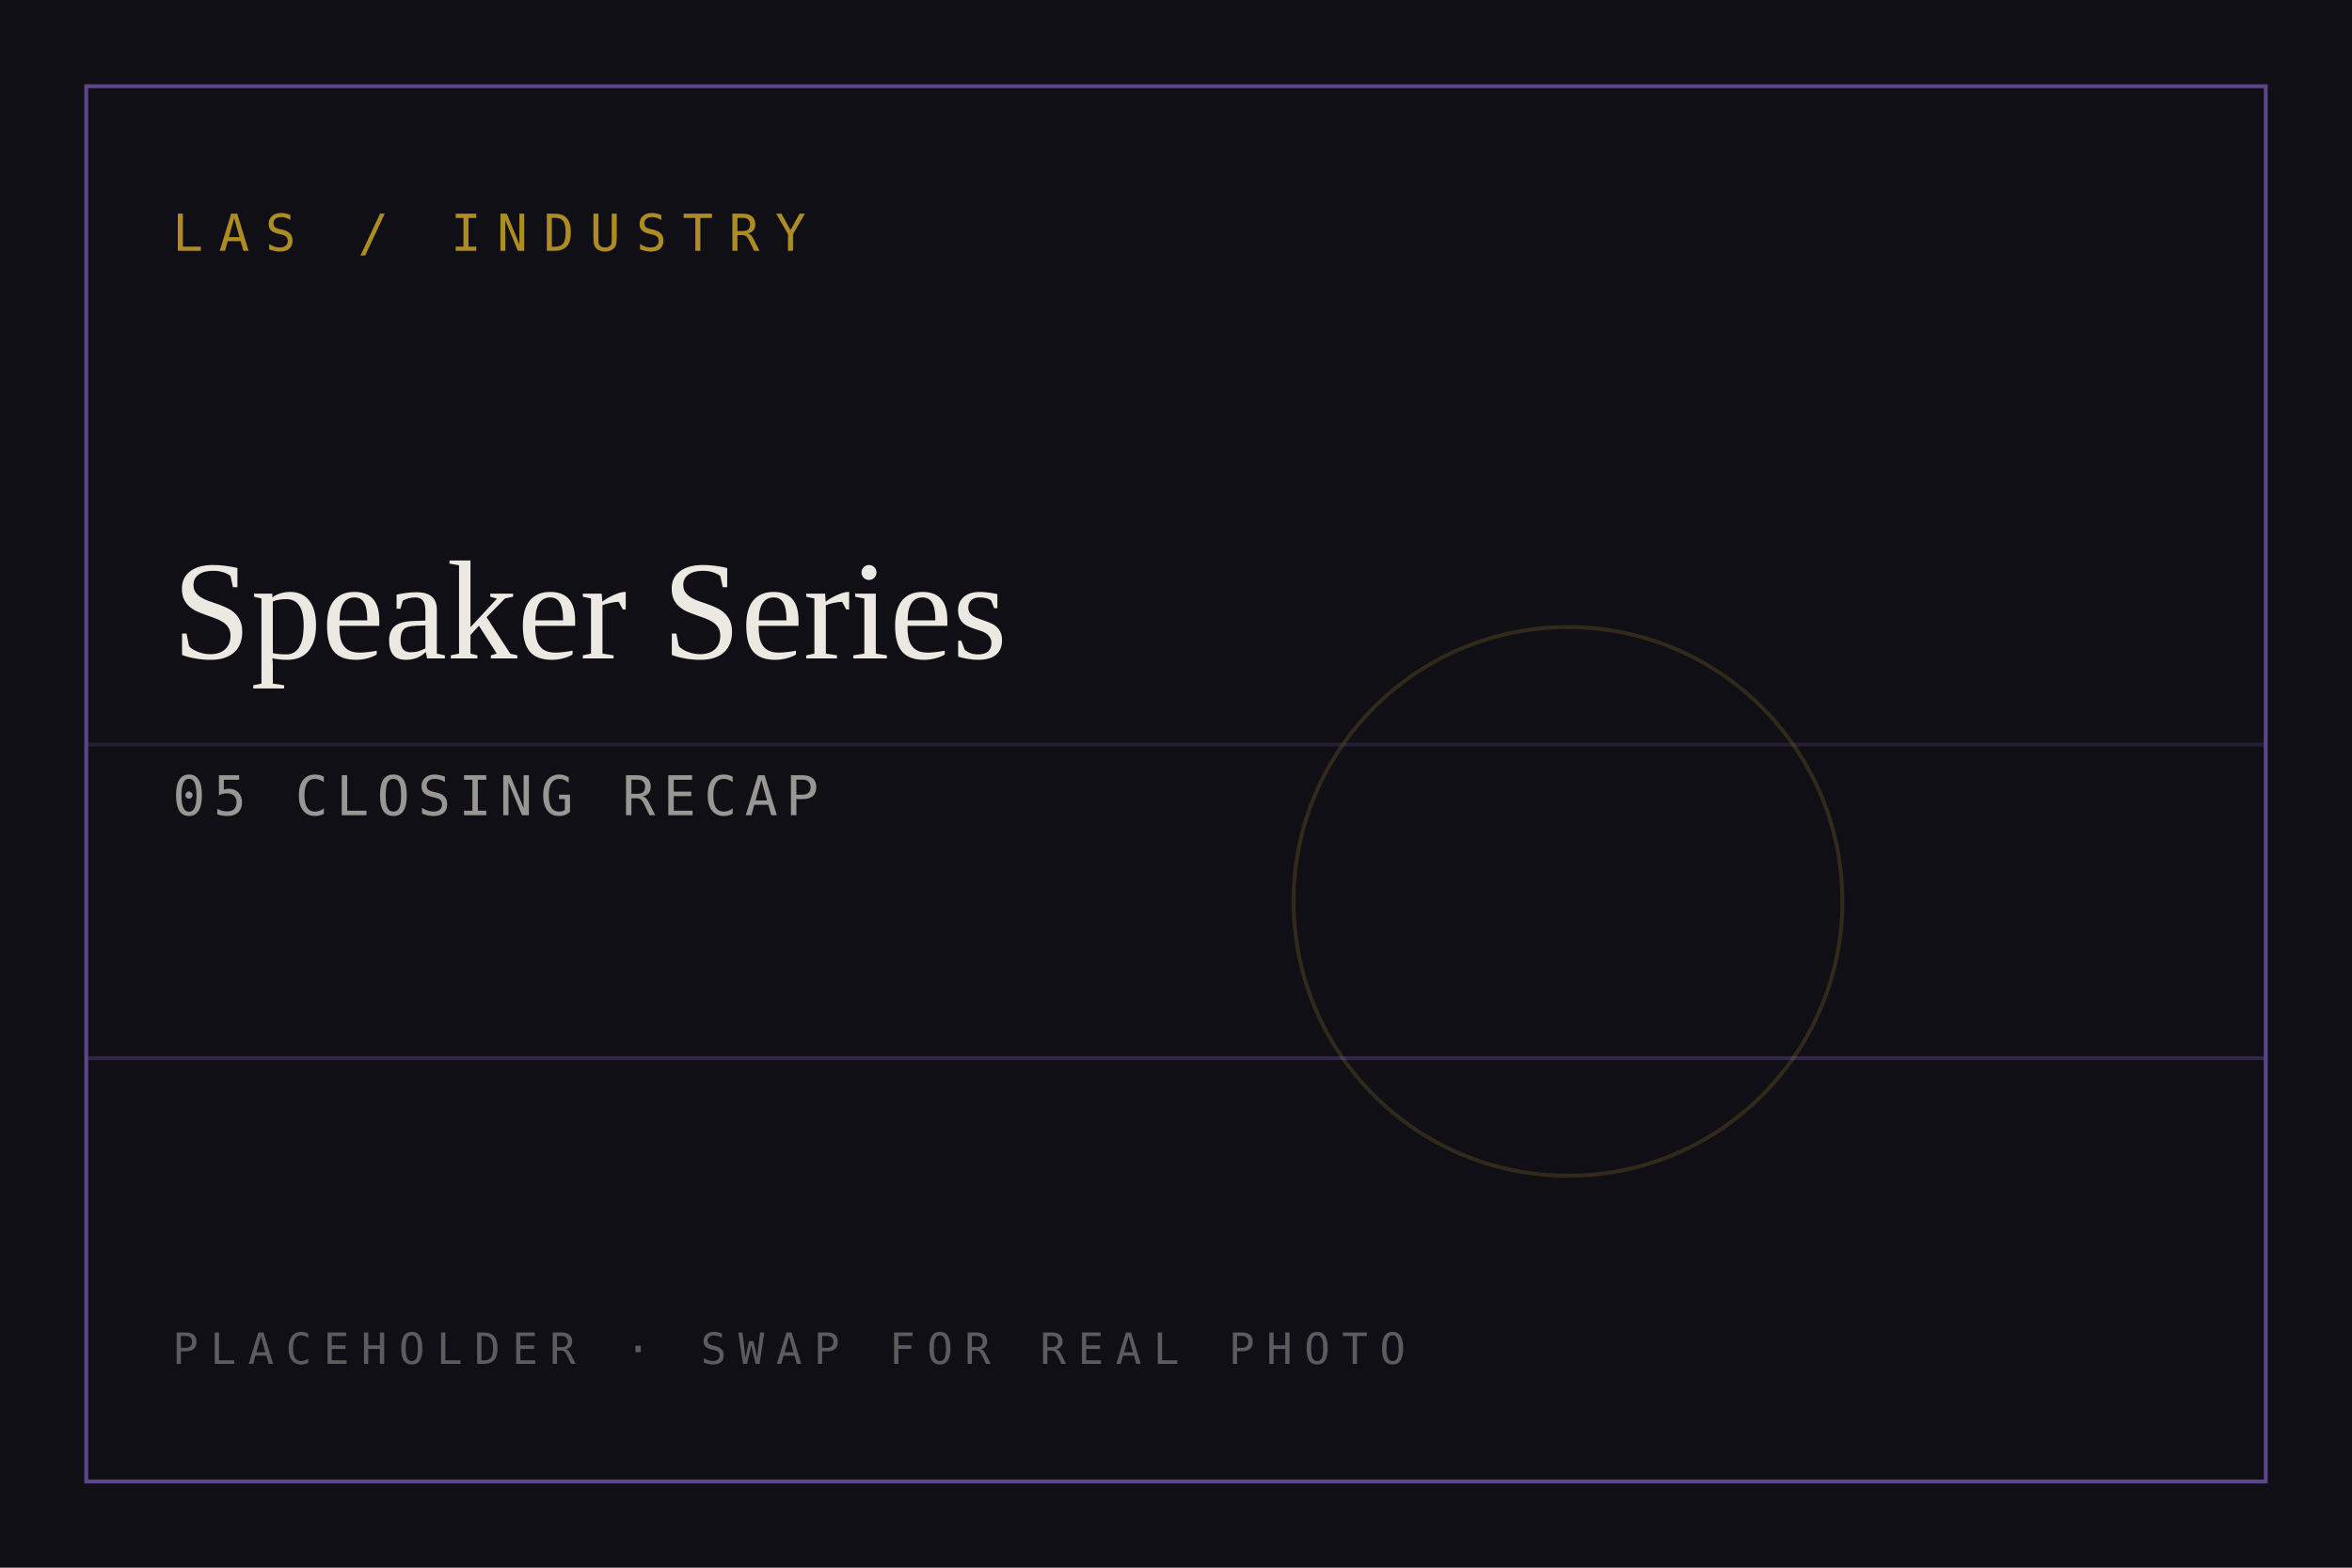
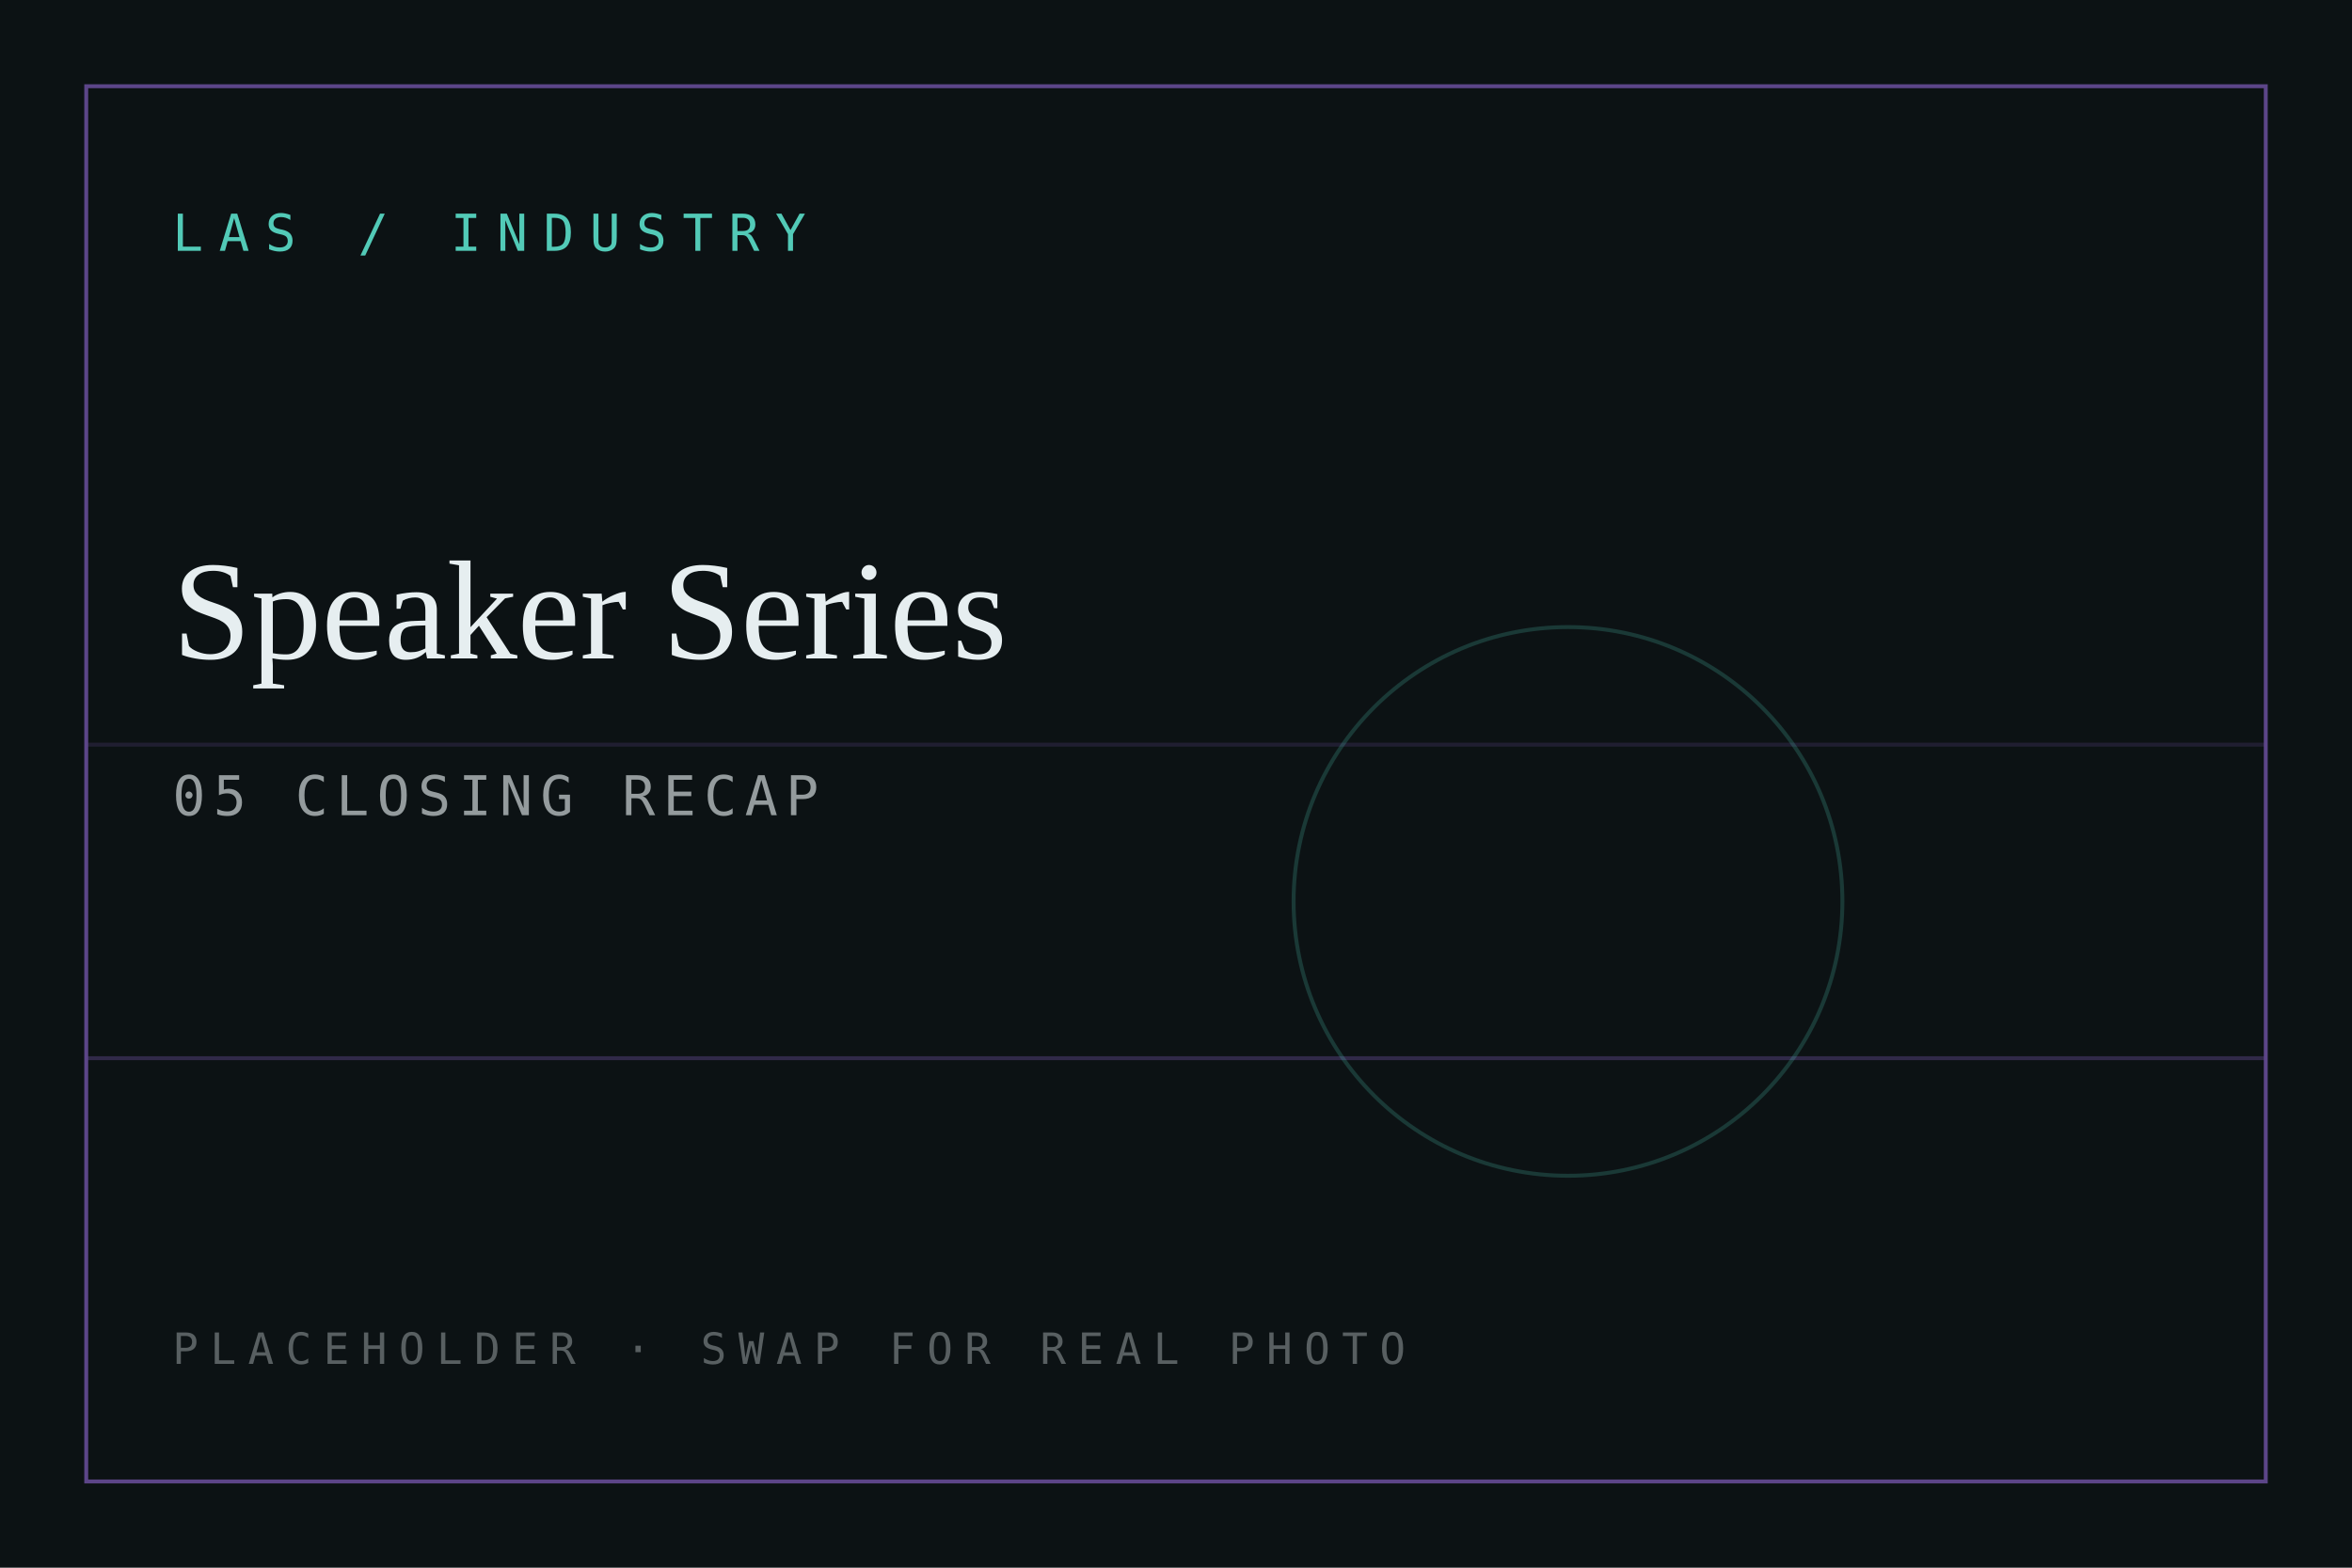
<svg xmlns="http://www.w3.org/2000/svg" width="600" height="400" viewBox="0 0 600 400" role="img" aria-label="Speaker Series Closing recap">
-   <rect width="600" height="400" fill="#100f16" />
+   <rect width="600" height="400" fill="#0c1214" />
  <rect x="22" y="22" width="556" height="356" fill="none" stroke="#5c4588" stroke-width="1" />
  <path d="M22 270 H578" stroke="#5c4588" stroke-opacity="0.45" />
  <path d="M22 190 H578" stroke="#5c4588" stroke-opacity="0.25" />
-   <circle cx="400" cy="230" r="70" fill="none" stroke="#c9a227" stroke-opacity="0.18" />
-   <text x="44" y="64" fill="#c9a227" fill-opacity="0.85" font-family="ui-monospace, SFMono-Regular, Menlo, monospace" font-size="13" letter-spacing="4">LAS / INDUSTRY</text>
-   <text x="44" y="168" fill="#ece9e2" font-family="Georgia, 'Times New Roman', serif" font-size="36">Speaker Series</text>
-   <text x="44" y="208" fill="#ece9e2" fill-opacity="0.62" font-family="ui-monospace, SFMono-Regular, Menlo, monospace" font-size="14" letter-spacing="2">05  CLOSING RECAP</text>
-   <text x="44" y="348" fill="#ece9e2" fill-opacity="0.35" font-family="ui-monospace, SFMono-Regular, Menlo, monospace" font-size="11" letter-spacing="3">PLACEHOLDER  ·  SWAP FOR REAL PHOTO</text>
+   <circle cx="400" cy="230" r="70" fill="none" stroke="#5EEAD4" stroke-opacity="0.18" />
+   <text x="44" y="64" fill="#5EEAD4" fill-opacity="0.85" font-family="ui-monospace, SFMono-Regular, Menlo, monospace" font-size="13" letter-spacing="4">LAS / INDUSTRY</text>
+   <text x="44" y="168" fill="#e6eef0" font-family="Georgia, 'Times New Roman', serif" font-size="36">Speaker Series</text>
+   <text x="44" y="208" fill="#e6eef0" fill-opacity="0.62" font-family="ui-monospace, SFMono-Regular, Menlo, monospace" font-size="14" letter-spacing="2">05  CLOSING RECAP</text>
+   <text x="44" y="348" fill="#e6eef0" fill-opacity="0.35" font-family="ui-monospace, SFMono-Regular, Menlo, monospace" font-size="11" letter-spacing="3">PLACEHOLDER  ·  SWAP FOR REAL PHOTO</text>
</svg>
